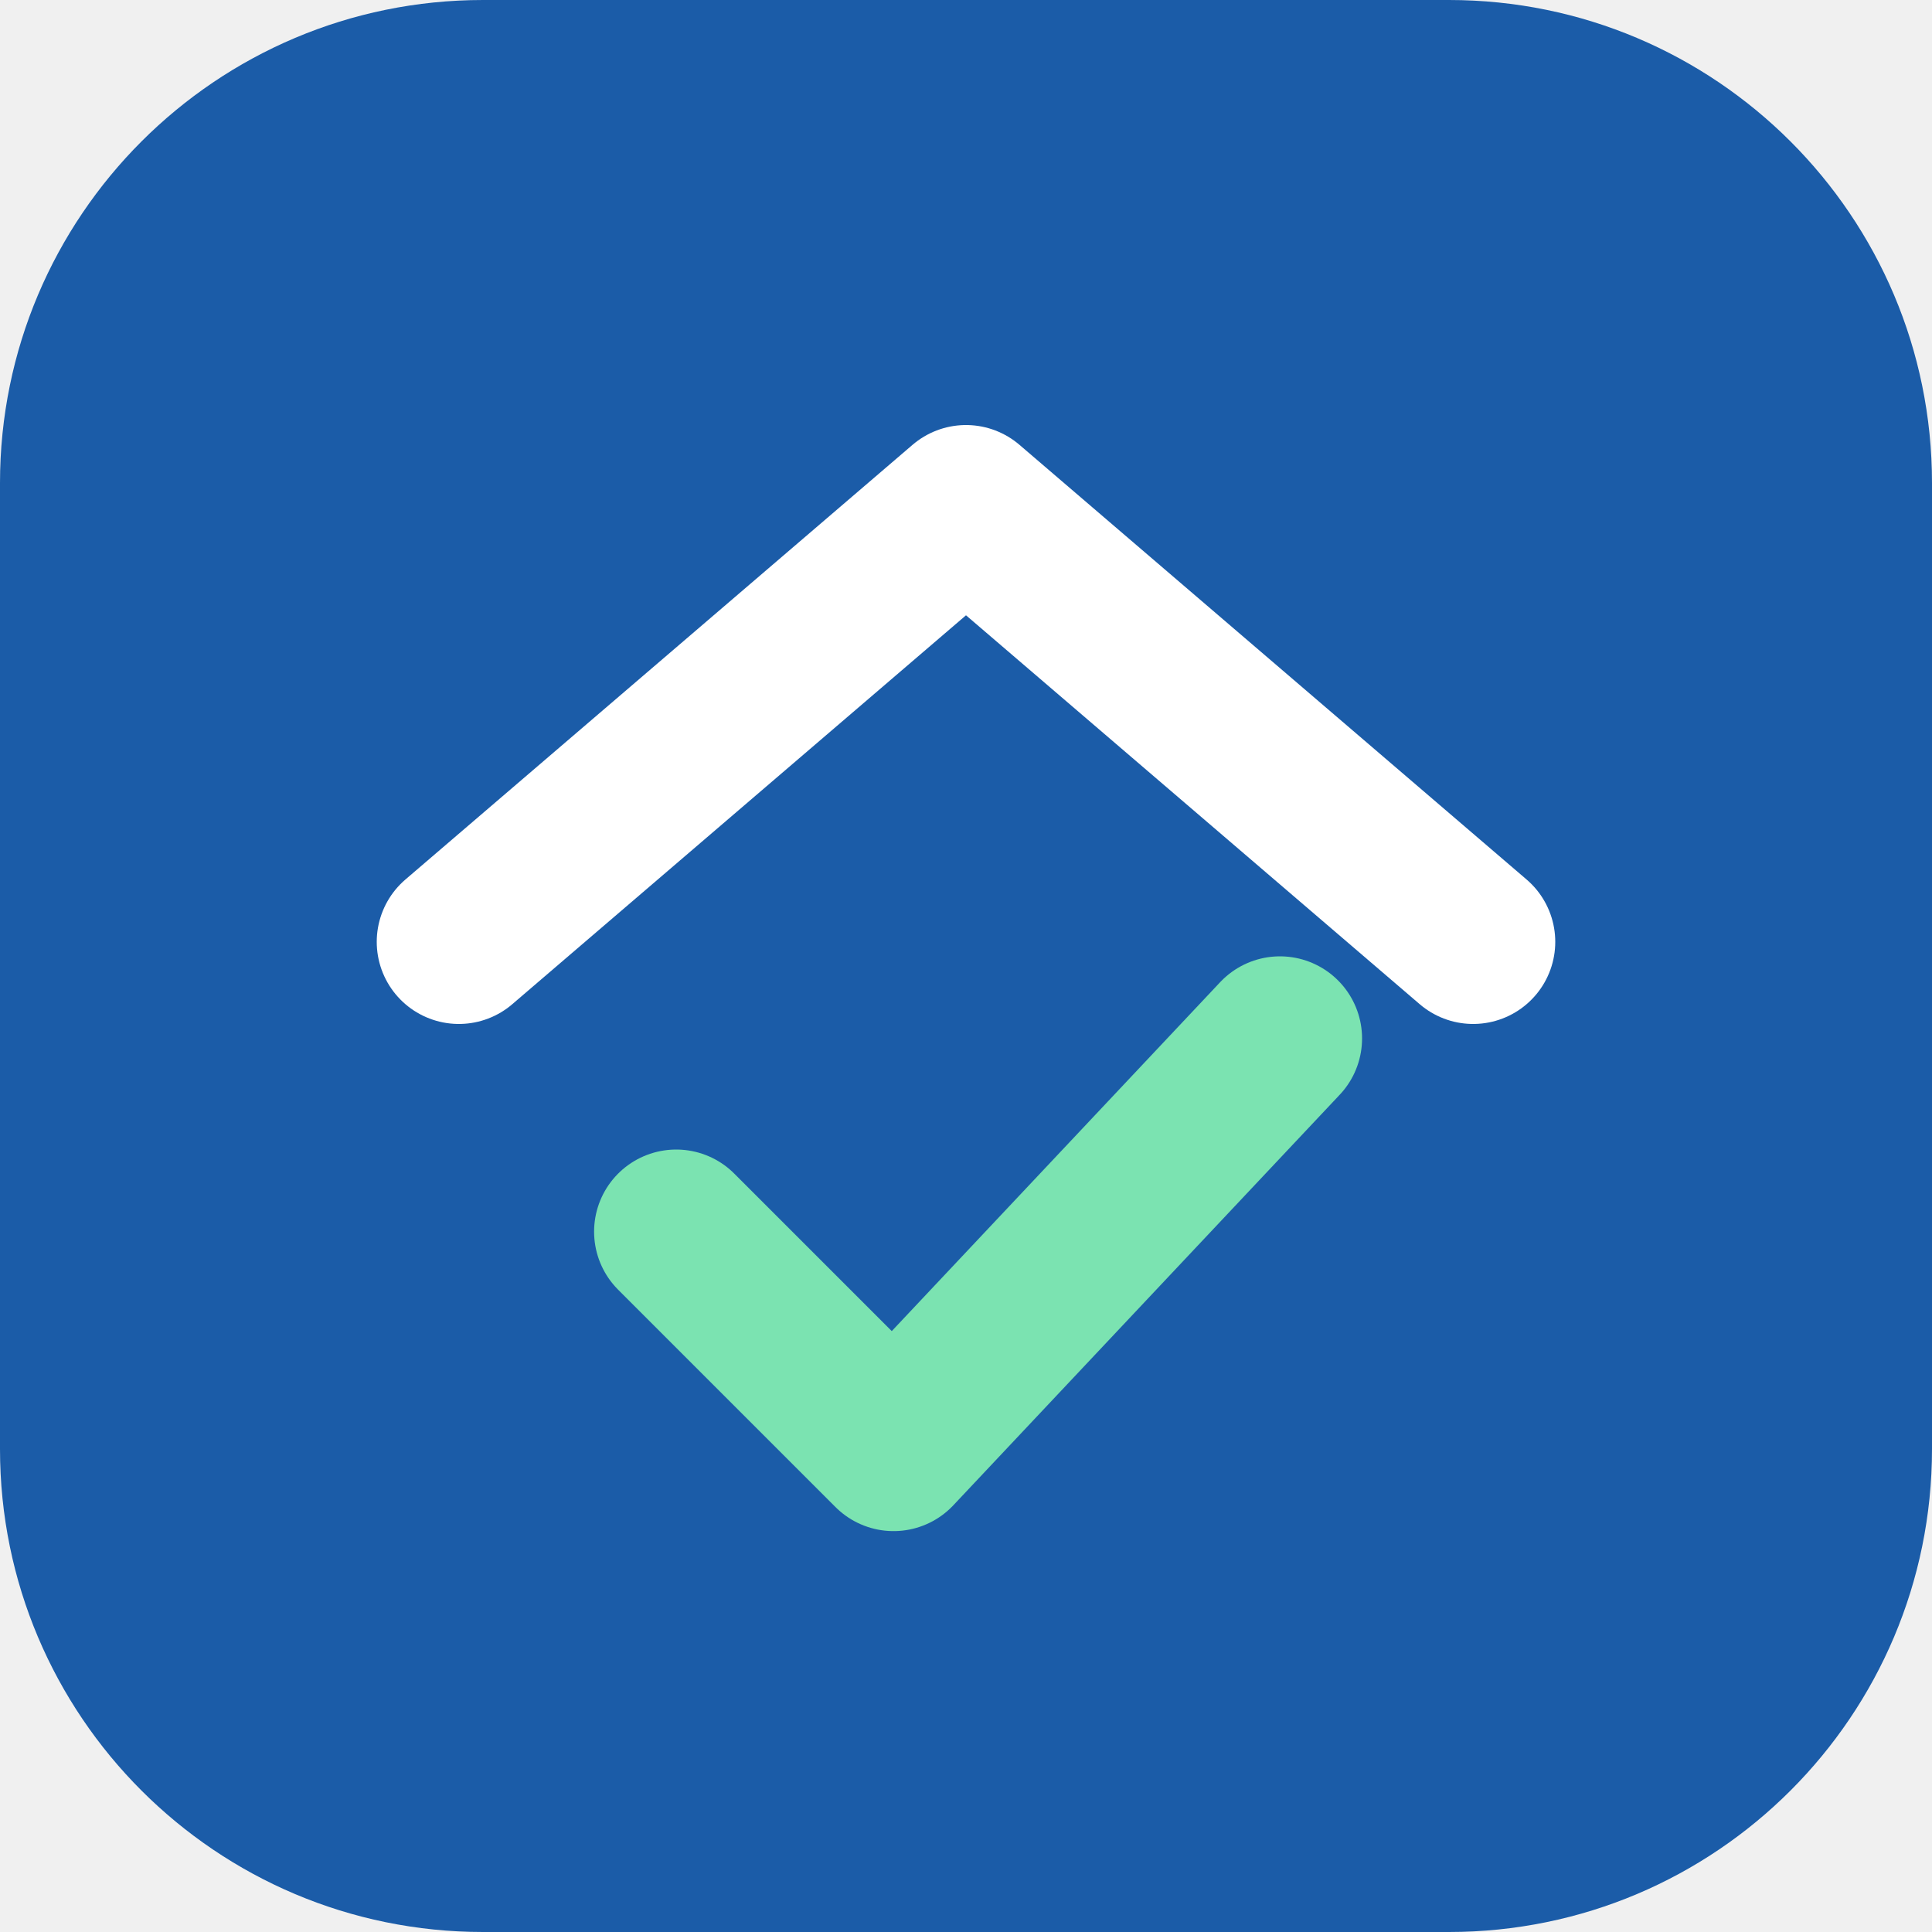
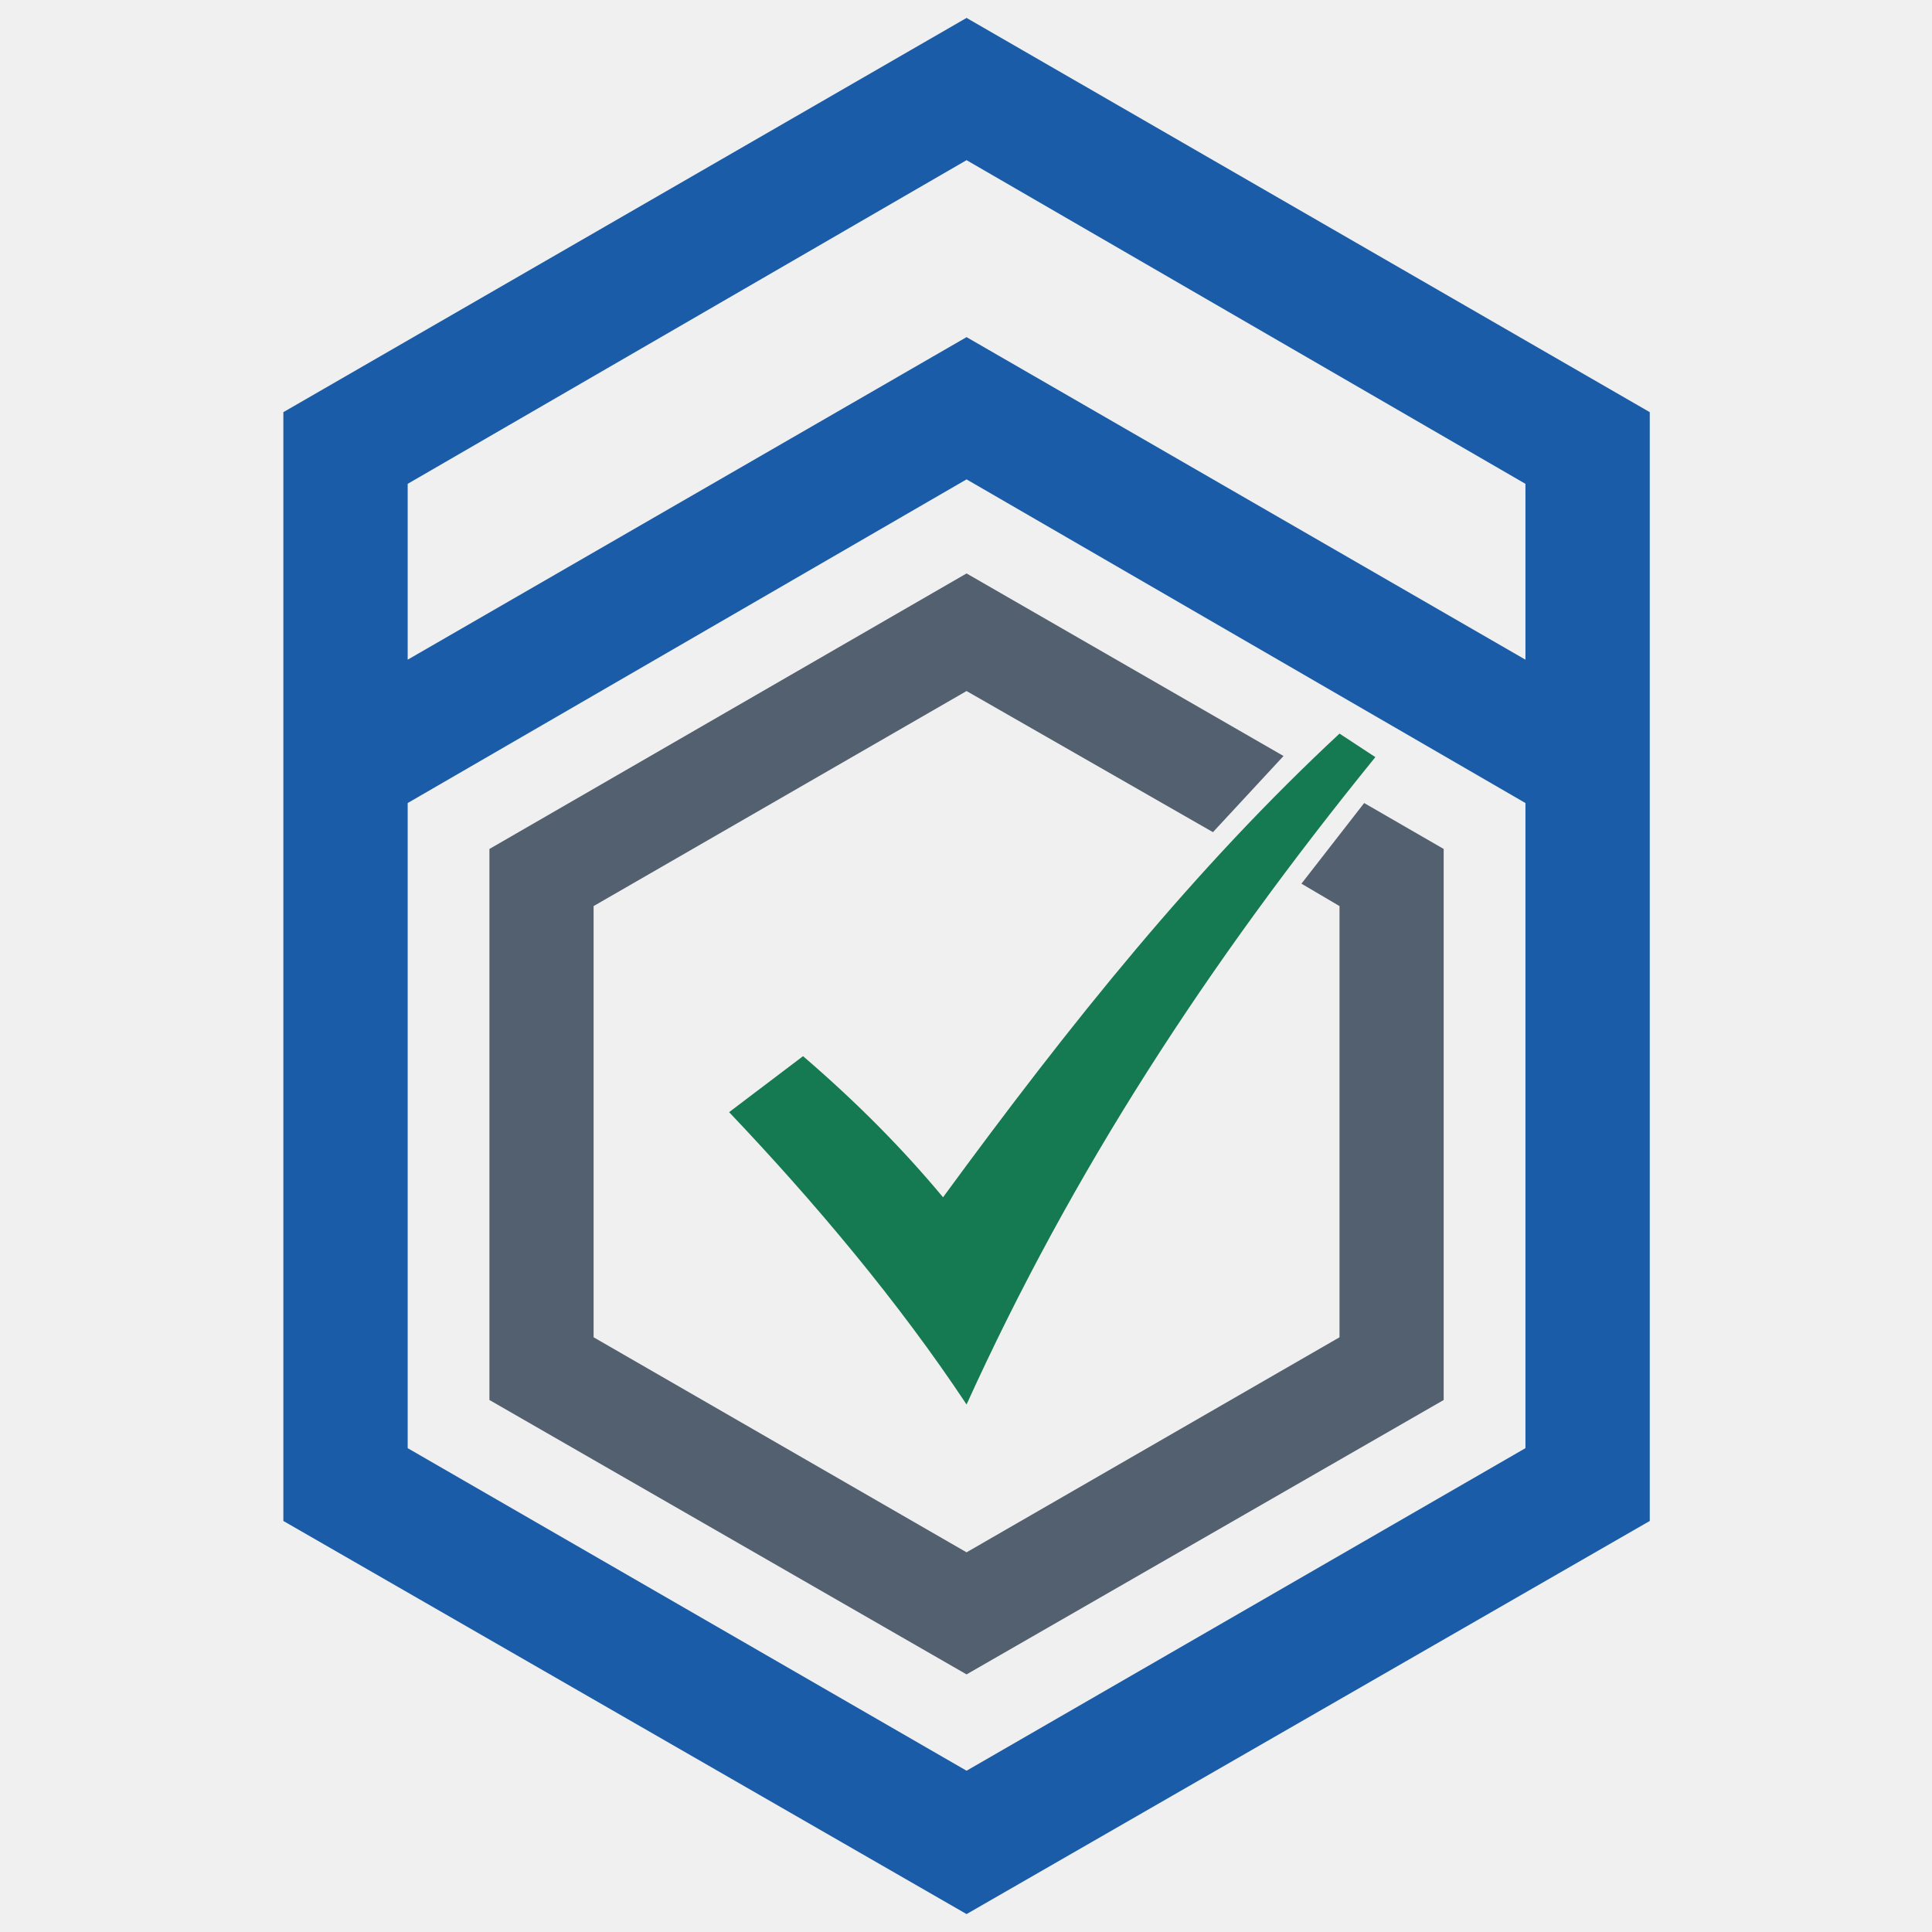
- <svg xmlns="http://www.w3.org/2000/svg" viewBox="0 0 40 40">
-   <rect width="40" height="40" rx="10" fill="#1B5CA8" />
-   <path d="M9.5 19.5 20 10.5l10.5 9" fill="none" stroke="#fff" stroke-width="3.4" stroke-linecap="round" stroke-linejoin="round" />
-   <path d="m14 25.5 4.5 4.5 8-8.5" fill="none" stroke="#7BE3B1" stroke-width="3.4" stroke-linecap="round" stroke-linejoin="round" />
+ <svg xmlns="http://www.w3.org/2000/svg" viewBox="103 103 1725 1725">
+   <style>.s{fill:#1B5CA8}.h{fill:#52606F}.t{fill:#157A52}@media (prefers-color-scheme:dark){.s{fill:#7DB3F0}.h{fill:#9FB0C2}.t{fill:#52C993}}</style>
+   <path class="s" fill-rule="evenodd" d="M966 119 1576 471V1461L966 1812 356 1461V471ZM966 246 467 535V692L966 404 1465 692V535ZM966 531 467 820V1396L966 1684 1465 1396V820Z" />
+   <path class="h" d="M1249 778 966 615 540 861V1353L966 1598 1392 1353V861L1321 820 1265 892 1299 912V1297L966 1489 633 1297V912L966 720 1186 846Z" />
+   <path class="t" d="M754 1096 820 1046C870 1089 910 1130 945 1172 1060 1015 1170 878 1299 758L1331 779C1180 965 1060 1150 966 1357 905 1265 830 1176 754 1096Z" />
</svg>
